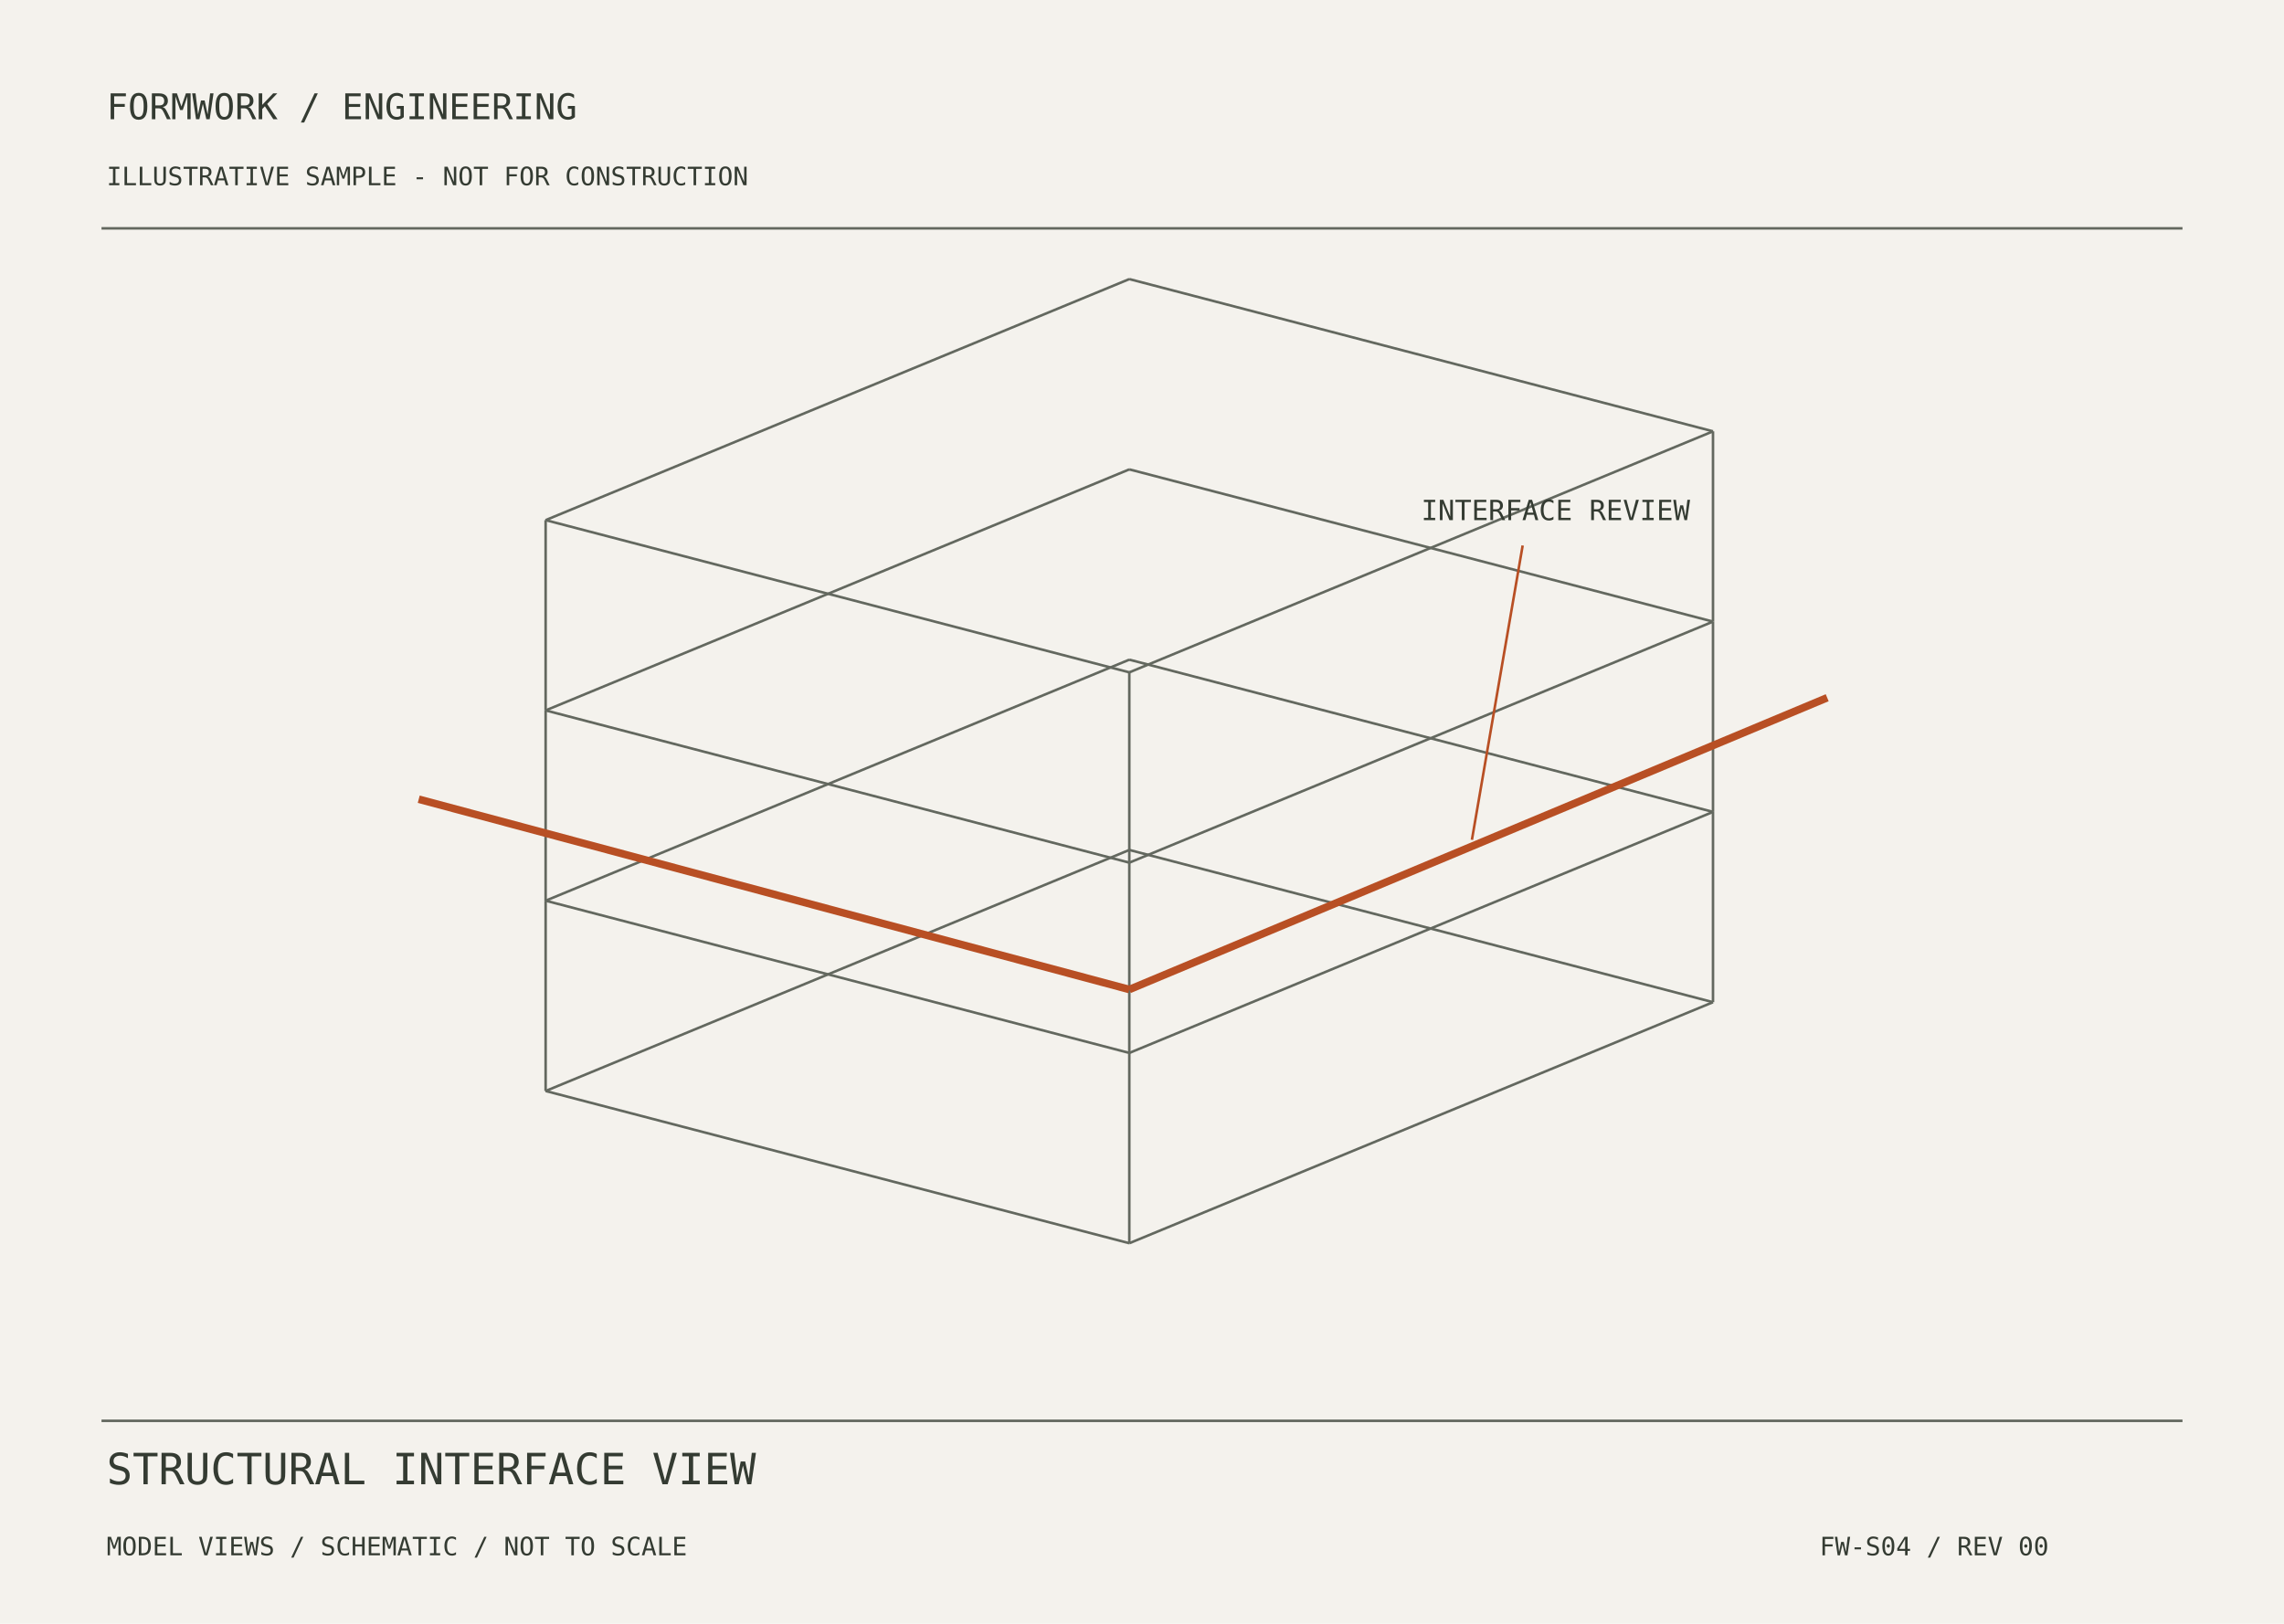
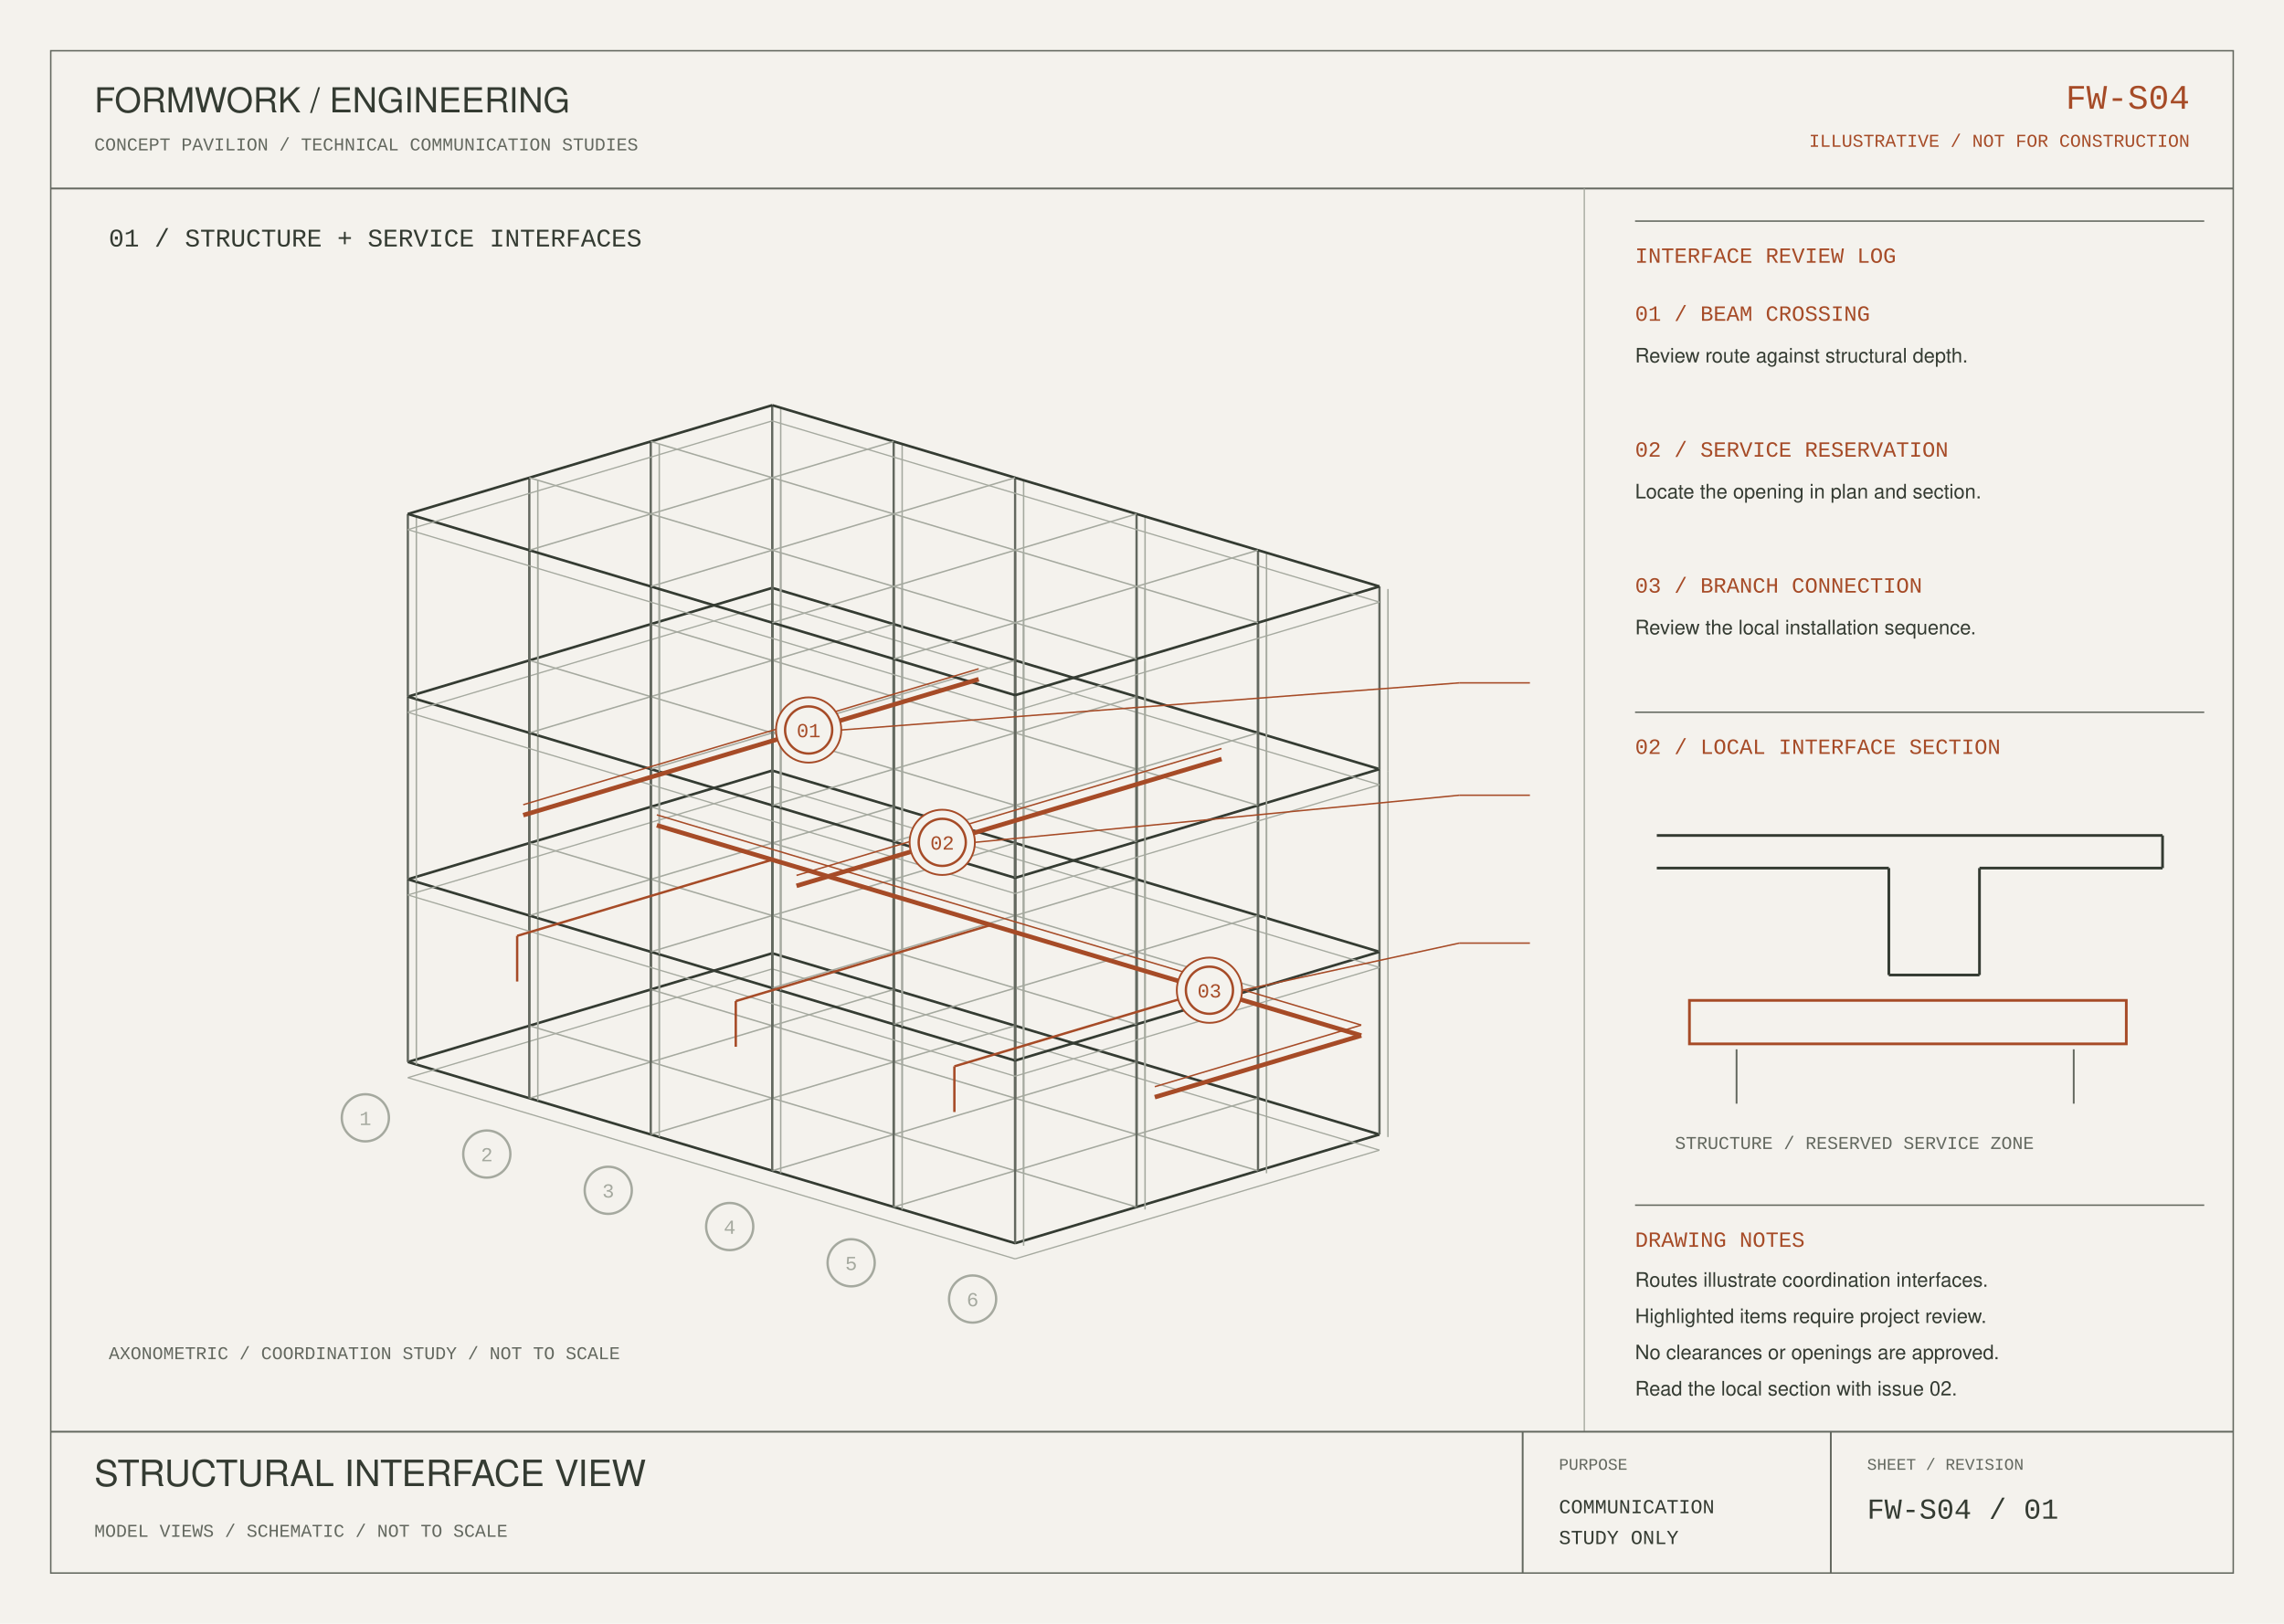
- <svg xmlns="http://www.w3.org/2000/svg" viewBox="0 0 900 640">
-   <rect width="900" height="640" fill="#f4f2ed" />
-   <text x="42" y="47" font-family="monospace" font-size="14" fill="#343b32">FORMWORK / ENGINEERING</text>
-   <text x="42" y="73" font-family="monospace" font-size="10" fill="#343b32">ILLUSTRATIVE SAMPLE - NOT FOR CONSTRUCTION</text>
-   <line x1="40" y1="90" x2="860" y2="90" stroke="#63685f" stroke-width="1" />
-   <text x="42" y="585" font-family="monospace" font-size="17" fill="#343b32">STRUCTURAL INTERFACE VIEW</text>
-   <text x="42" y="613" font-family="monospace" font-size="10" fill="#343b32">MODEL VIEWS / SCHEMATIC / NOT TO SCALE</text>
-   <text x="717" y="613" font-family="monospace" font-size="10" fill="#343b32">FW-S04 / REV 00</text>
-   <line x1="40" y1="560" x2="860" y2="560" stroke="#63685f" stroke-width="1" />
-   <line x1="215" y1="430" x2="445" y2="490" stroke="#63685f" stroke-width="1" />
-   <line x1="445" y1="490" x2="675" y2="395" stroke="#63685f" stroke-width="1" />
-   <line x1="675" y1="395" x2="445" y2="335" stroke="#63685f" stroke-width="1" />
-   <line x1="445" y1="335" x2="215" y2="430" stroke="#63685f" stroke-width="1" />
-   <line x1="215" y1="430" x2="215" y2="355" stroke="#63685f" stroke-width="1" />
-   <line x1="445" y1="490" x2="445" y2="415" stroke="#63685f" stroke-width="1" />
-   <line x1="675" y1="395" x2="675" y2="320" stroke="#63685f" stroke-width="1" />
-   <line x1="215" y1="355" x2="445" y2="415" stroke="#63685f" stroke-width="1" />
-   <line x1="445" y1="415" x2="675" y2="320" stroke="#63685f" stroke-width="1" />
-   <line x1="675" y1="320" x2="445" y2="260" stroke="#63685f" stroke-width="1" />
-   <line x1="445" y1="260" x2="215" y2="355" stroke="#63685f" stroke-width="1" />
-   <line x1="215" y1="355" x2="215" y2="280" stroke="#63685f" stroke-width="1" />
-   <line x1="445" y1="415" x2="445" y2="340" stroke="#63685f" stroke-width="1" />
-   <line x1="675" y1="320" x2="675" y2="245" stroke="#63685f" stroke-width="1" />
-   <line x1="215" y1="280" x2="445" y2="340" stroke="#63685f" stroke-width="1" />
-   <line x1="445" y1="340" x2="675" y2="245" stroke="#63685f" stroke-width="1" />
-   <line x1="675" y1="245" x2="445" y2="185" stroke="#63685f" stroke-width="1" />
-   <line x1="445" y1="185" x2="215" y2="280" stroke="#63685f" stroke-width="1" />
-   <line x1="215" y1="280" x2="215" y2="205" stroke="#63685f" stroke-width="1" />
-   <line x1="445" y1="340" x2="445" y2="265" stroke="#63685f" stroke-width="1" />
-   <line x1="675" y1="245" x2="675" y2="170" stroke="#63685f" stroke-width="1" />
-   <line x1="215" y1="205" x2="445" y2="265" stroke="#63685f" stroke-width="1" />
-   <line x1="445" y1="265" x2="675" y2="170" stroke="#63685f" stroke-width="1" />
-   <line x1="675" y1="170" x2="445" y2="110" stroke="#63685f" stroke-width="1" />
-   <line x1="445" y1="110" x2="215" y2="205" stroke="#63685f" stroke-width="1" />
-   <line x1="165" y1="315" x2="445" y2="390" stroke="#b84f24" stroke-width="3" />
-   <line x1="445" y1="390" x2="720" y2="275" stroke="#b84f24" stroke-width="3" />
-   <text x="560" y="205" font-family="monospace" font-size="11" fill="#343b32">INTERFACE REVIEW</text>
-   <line x1="600" y1="215" x2="580" y2="331" stroke="#b84f24" stroke-width="1" />
+ <svg xmlns="http://www.w3.org/2000/svg" viewBox="0 0 1260 896" role="img">
+   <rect x="0" y="0" width="1260" height="896" fill="#f4f2ed" stroke="#f4f2ed" stroke-width="0" />
+   <rect x="28" y="28" width="1204" height="840" fill="none" stroke="#63685f" stroke-width="0.8" />
+   <text x="52" y="62" font-family="Helvetica,Arial,sans-serif" font-size="19" text-anchor="start" fill="#343b32">FORMWORK / ENGINEERING</text>
+   <text x="52" y="83" font-family="Courier New,monospace" font-size="10" text-anchor="start" fill="#63685f">CONCEPT PAVILION / TECHNICAL COMMUNICATION STUDIES</text>
+   <text x="1208" y="60" font-family="Courier New,monospace" font-size="19" text-anchor="end" fill="#a64b27">FW-S04</text>
+   <text x="1208" y="81" font-family="Courier New,monospace" font-size="10" text-anchor="end" fill="#a64b27">ILLUSTRATIVE / NOT FOR CONSTRUCTION</text>
+   <line x1="28" y1="104" x2="1232" y2="104" stroke="#63685f" stroke-width="1" />
+   <line x1="874" y1="104" x2="874" y2="790" stroke="#a5a99f" stroke-width="0.7" />
+   <text x="60" y="136" font-family="Courier New,monospace" font-size="14" text-anchor="start" fill="#343b32">01 / STRUCTURE + SERVICE INTERFACES</text>
+   <line x1="426" y1="526" x2="761" y2="626" stroke="#343b32" stroke-width="1.4" />
+   <line x1="761" y1="626" x2="560" y2="686" stroke="#343b32" stroke-width="1.4" />
+   <line x1="560" y1="686" x2="225" y2="586" stroke="#343b32" stroke-width="1.4" />
+   <line x1="225" y1="586" x2="426" y2="526" stroke="#343b32" stroke-width="1.4" />
+   <line x1="426" y1="534.64" x2="761" y2="634.64" stroke="#a5a99f" stroke-width="0.7" />
+   <line x1="761" y1="634.64" x2="560" y2="694.64" stroke="#a5a99f" stroke-width="0.7" />
+   <line x1="560" y1="694.64" x2="225" y2="594.64" stroke="#a5a99f" stroke-width="0.7" />
+   <line x1="225" y1="594.64" x2="426" y2="534.64" stroke="#a5a99f" stroke-width="0.7" />
+   <line x1="493" y1="546" x2="292" y2="606" stroke="#a5a99f" stroke-width="0.8" />
+   <line x1="560" y1="566" x2="359" y2="626" stroke="#a5a99f" stroke-width="0.8" />
+   <line x1="627" y1="586" x2="426" y2="646" stroke="#a5a99f" stroke-width="0.8" />
+   <line x1="694" y1="606" x2="493" y2="666" stroke="#a5a99f" stroke-width="0.8" />
+   <line x1="359" y1="546" x2="694" y2="646" stroke="#a5a99f" stroke-width="0.8" />
+   <line x1="292" y1="566" x2="627" y2="666" stroke="#a5a99f" stroke-width="0.8" />
+   <line x1="426" y1="526" x2="426" y2="425.2" stroke="#63685f" stroke-width="1.25" />
+   <line x1="430.69" y1="527.4" x2="430.69" y2="426.6" stroke="#a5a99f" stroke-width="0.8" />
+   <line x1="359" y1="546" x2="359" y2="445.2" stroke="#63685f" stroke-width="1.25" />
+   <line x1="363.69" y1="547.4" x2="363.69" y2="446.6" stroke="#a5a99f" stroke-width="0.8" />
+   <line x1="292" y1="566" x2="292" y2="465.2" stroke="#63685f" stroke-width="1.25" />
+   <line x1="296.69" y1="567.4" x2="296.69" y2="466.6" stroke="#a5a99f" stroke-width="0.8" />
+   <line x1="225" y1="586" x2="225" y2="485.2" stroke="#63685f" stroke-width="1.25" />
+   <line x1="229.69" y1="587.4" x2="229.69" y2="486.6" stroke="#a5a99f" stroke-width="0.8" />
+   <line x1="493" y1="546" x2="493" y2="445.2" stroke="#63685f" stroke-width="1.25" />
+   <line x1="497.69" y1="547.4" x2="497.69" y2="446.6" stroke="#a5a99f" stroke-width="0.8" />
+   <line x1="426" y1="566" x2="426" y2="465.2" stroke="#63685f" stroke-width="1.25" />
+   <line x1="430.69" y1="567.4" x2="430.69" y2="466.6" stroke="#a5a99f" stroke-width="0.8" />
+   <line x1="359" y1="586" x2="359" y2="485.2" stroke="#63685f" stroke-width="1.25" />
+   <line x1="363.69" y1="587.4" x2="363.69" y2="486.6" stroke="#a5a99f" stroke-width="0.8" />
+   <line x1="292" y1="606" x2="292" y2="505.2" stroke="#63685f" stroke-width="1.25" />
+   <line x1="296.69" y1="607.4" x2="296.69" y2="506.6" stroke="#a5a99f" stroke-width="0.8" />
+   <line x1="560" y1="566" x2="560" y2="465.2" stroke="#63685f" stroke-width="1.25" />
+   <line x1="564.69" y1="567.4" x2="564.69" y2="466.6" stroke="#a5a99f" stroke-width="0.8" />
+   <line x1="493" y1="586" x2="493" y2="485.2" stroke="#63685f" stroke-width="1.25" />
+   <line x1="497.69" y1="587.4" x2="497.69" y2="486.6" stroke="#a5a99f" stroke-width="0.8" />
+   <line x1="426" y1="606" x2="426" y2="505.2" stroke="#63685f" stroke-width="1.25" />
+   <line x1="430.69" y1="607.4" x2="430.69" y2="506.6" stroke="#a5a99f" stroke-width="0.8" />
+   <line x1="359" y1="626" x2="359" y2="525.2" stroke="#63685f" stroke-width="1.25" />
+   <line x1="363.69" y1="627.4" x2="363.69" y2="526.6" stroke="#a5a99f" stroke-width="0.8" />
+   <line x1="627" y1="586" x2="627" y2="485.2" stroke="#63685f" stroke-width="1.25" />
+   <line x1="631.69" y1="587.4" x2="631.69" y2="486.6" stroke="#a5a99f" stroke-width="0.8" />
+   <line x1="560" y1="606" x2="560" y2="505.2" stroke="#63685f" stroke-width="1.25" />
+   <line x1="564.69" y1="607.4" x2="564.69" y2="506.6" stroke="#a5a99f" stroke-width="0.8" />
+   <line x1="493" y1="626" x2="493" y2="525.2" stroke="#63685f" stroke-width="1.25" />
+   <line x1="497.69" y1="627.4" x2="497.69" y2="526.6" stroke="#a5a99f" stroke-width="0.8" />
+   <line x1="426" y1="646" x2="426" y2="545.2" stroke="#63685f" stroke-width="1.25" />
+   <line x1="430.69" y1="647.4" x2="430.69" y2="546.6" stroke="#a5a99f" stroke-width="0.8" />
+   <line x1="694" y1="606" x2="694" y2="505.2" stroke="#63685f" stroke-width="1.25" />
+   <line x1="698.69" y1="607.4" x2="698.69" y2="506.6" stroke="#a5a99f" stroke-width="0.8" />
+   <line x1="627" y1="626" x2="627" y2="525.2" stroke="#63685f" stroke-width="1.25" />
+   <line x1="631.69" y1="627.4" x2="631.69" y2="526.6" stroke="#a5a99f" stroke-width="0.8" />
+   <line x1="560" y1="646" x2="560" y2="545.2" stroke="#63685f" stroke-width="1.25" />
+   <line x1="564.69" y1="647.4" x2="564.69" y2="546.6" stroke="#a5a99f" stroke-width="0.8" />
+   <line x1="493" y1="666" x2="493" y2="565.2" stroke="#63685f" stroke-width="1.25" />
+   <line x1="497.69" y1="667.4" x2="497.69" y2="566.6" stroke="#a5a99f" stroke-width="0.8" />
+   <line x1="761" y1="626" x2="761" y2="525.2" stroke="#63685f" stroke-width="1.25" />
+   <line x1="765.69" y1="627.4" x2="765.69" y2="526.6" stroke="#a5a99f" stroke-width="0.8" />
+   <line x1="694" y1="646" x2="694" y2="545.2" stroke="#63685f" stroke-width="1.25" />
+   <line x1="698.69" y1="647.4" x2="698.69" y2="546.6" stroke="#a5a99f" stroke-width="0.8" />
+   <line x1="627" y1="666" x2="627" y2="565.2" stroke="#63685f" stroke-width="1.25" />
+   <line x1="631.69" y1="667.4" x2="631.69" y2="566.6" stroke="#a5a99f" stroke-width="0.8" />
+   <line x1="560" y1="686" x2="560" y2="585.2" stroke="#63685f" stroke-width="1.25" />
+   <line x1="564.69" y1="687.4" x2="564.69" y2="586.6" stroke="#a5a99f" stroke-width="0.8" />
+   <line x1="426" y1="425.2" x2="761" y2="525.2" stroke="#343b32" stroke-width="1.4" />
+   <line x1="761" y1="525.2" x2="560" y2="585.2" stroke="#343b32" stroke-width="1.4" />
+   <line x1="560" y1="585.2" x2="225" y2="485.2" stroke="#343b32" stroke-width="1.4" />
+   <line x1="225" y1="485.2" x2="426" y2="425.2" stroke="#343b32" stroke-width="1.4" />
+   <line x1="426" y1="433.84" x2="761" y2="533.84" stroke="#a5a99f" stroke-width="0.7" />
+   <line x1="761" y1="533.84" x2="560" y2="593.84" stroke="#a5a99f" stroke-width="0.7" />
+   <line x1="560" y1="593.84" x2="225" y2="493.84" stroke="#a5a99f" stroke-width="0.7" />
+   <line x1="225" y1="493.84" x2="426" y2="433.84" stroke="#a5a99f" stroke-width="0.7" />
+   <line x1="493" y1="445.2" x2="292" y2="505.2" stroke="#a5a99f" stroke-width="0.8" />
+   <line x1="560" y1="465.2" x2="359" y2="525.2" stroke="#a5a99f" stroke-width="0.8" />
+   <line x1="627" y1="485.2" x2="426" y2="545.2" stroke="#a5a99f" stroke-width="0.8" />
+   <line x1="694" y1="505.2" x2="493" y2="565.2" stroke="#a5a99f" stroke-width="0.8" />
+   <line x1="359" y1="445.2" x2="694" y2="545.2" stroke="#a5a99f" stroke-width="0.8" />
+   <line x1="292" y1="465.2" x2="627" y2="565.2" stroke="#a5a99f" stroke-width="0.8" />
+   <line x1="426" y1="425.2" x2="426" y2="324.4" stroke="#63685f" stroke-width="1.25" />
+   <line x1="430.69" y1="426.6" x2="430.69" y2="325.8" stroke="#a5a99f" stroke-width="0.8" />
+   <line x1="359" y1="445.2" x2="359" y2="344.4" stroke="#63685f" stroke-width="1.25" />
+   <line x1="363.69" y1="446.6" x2="363.69" y2="345.8" stroke="#a5a99f" stroke-width="0.8" />
+   <line x1="292" y1="465.2" x2="292" y2="364.4" stroke="#63685f" stroke-width="1.25" />
+   <line x1="296.69" y1="466.6" x2="296.69" y2="365.8" stroke="#a5a99f" stroke-width="0.8" />
+   <line x1="225" y1="485.2" x2="225" y2="384.4" stroke="#63685f" stroke-width="1.25" />
+   <line x1="229.69" y1="486.6" x2="229.69" y2="385.8" stroke="#a5a99f" stroke-width="0.8" />
+   <line x1="493" y1="445.2" x2="493" y2="344.4" stroke="#63685f" stroke-width="1.25" />
+   <line x1="497.69" y1="446.6" x2="497.69" y2="345.8" stroke="#a5a99f" stroke-width="0.8" />
+   <line x1="426" y1="465.2" x2="426" y2="364.4" stroke="#63685f" stroke-width="1.25" />
+   <line x1="430.69" y1="466.6" x2="430.69" y2="365.8" stroke="#a5a99f" stroke-width="0.8" />
+   <line x1="359" y1="485.2" x2="359" y2="384.4" stroke="#63685f" stroke-width="1.25" />
+   <line x1="363.69" y1="486.6" x2="363.69" y2="385.8" stroke="#a5a99f" stroke-width="0.8" />
+   <line x1="292" y1="505.2" x2="292" y2="404.4" stroke="#63685f" stroke-width="1.25" />
+   <line x1="296.69" y1="506.6" x2="296.69" y2="405.8" stroke="#a5a99f" stroke-width="0.8" />
+   <line x1="560" y1="465.2" x2="560" y2="364.4" stroke="#63685f" stroke-width="1.25" />
+   <line x1="564.69" y1="466.6" x2="564.69" y2="365.8" stroke="#a5a99f" stroke-width="0.8" />
+   <line x1="493" y1="485.2" x2="493" y2="384.4" stroke="#63685f" stroke-width="1.25" />
+   <line x1="497.69" y1="486.6" x2="497.69" y2="385.8" stroke="#a5a99f" stroke-width="0.8" />
+   <line x1="426" y1="505.2" x2="426" y2="404.4" stroke="#63685f" stroke-width="1.25" />
+   <line x1="430.69" y1="506.6" x2="430.69" y2="405.8" stroke="#a5a99f" stroke-width="0.8" />
+   <line x1="359" y1="525.2" x2="359" y2="424.4" stroke="#63685f" stroke-width="1.25" />
+   <line x1="363.69" y1="526.6" x2="363.69" y2="425.8" stroke="#a5a99f" stroke-width="0.8" />
+   <line x1="627" y1="485.2" x2="627" y2="384.4" stroke="#63685f" stroke-width="1.25" />
+   <line x1="631.69" y1="486.6" x2="631.69" y2="385.8" stroke="#a5a99f" stroke-width="0.8" />
+   <line x1="560" y1="505.2" x2="560" y2="404.4" stroke="#63685f" stroke-width="1.25" />
+   <line x1="564.69" y1="506.6" x2="564.69" y2="405.8" stroke="#a5a99f" stroke-width="0.8" />
+   <line x1="493" y1="525.2" x2="493" y2="424.4" stroke="#63685f" stroke-width="1.25" />
+   <line x1="497.69" y1="526.6" x2="497.69" y2="425.8" stroke="#a5a99f" stroke-width="0.8" />
+   <line x1="426" y1="545.2" x2="426" y2="444.4" stroke="#63685f" stroke-width="1.25" />
+   <line x1="430.69" y1="546.6" x2="430.69" y2="445.8" stroke="#a5a99f" stroke-width="0.8" />
+   <line x1="694" y1="505.2" x2="694" y2="404.4" stroke="#63685f" stroke-width="1.25" />
+   <line x1="698.69" y1="506.6" x2="698.69" y2="405.8" stroke="#a5a99f" stroke-width="0.8" />
+   <line x1="627" y1="525.2" x2="627" y2="424.4" stroke="#63685f" stroke-width="1.25" />
+   <line x1="631.69" y1="526.6" x2="631.69" y2="425.8" stroke="#a5a99f" stroke-width="0.8" />
+   <line x1="560" y1="545.2" x2="560" y2="444.4" stroke="#63685f" stroke-width="1.25" />
+   <line x1="564.69" y1="546.6" x2="564.69" y2="445.8" stroke="#a5a99f" stroke-width="0.8" />
+   <line x1="493" y1="565.2" x2="493" y2="464.4" stroke="#63685f" stroke-width="1.25" />
+   <line x1="497.69" y1="566.6" x2="497.69" y2="465.8" stroke="#a5a99f" stroke-width="0.8" />
+   <line x1="761" y1="525.2" x2="761" y2="424.4" stroke="#63685f" stroke-width="1.25" />
+   <line x1="765.69" y1="526.6" x2="765.69" y2="425.8" stroke="#a5a99f" stroke-width="0.8" />
+   <line x1="694" y1="545.2" x2="694" y2="444.4" stroke="#63685f" stroke-width="1.25" />
+   <line x1="698.69" y1="546.6" x2="698.69" y2="445.8" stroke="#a5a99f" stroke-width="0.8" />
+   <line x1="627" y1="565.2" x2="627" y2="464.4" stroke="#63685f" stroke-width="1.25" />
+   <line x1="631.69" y1="566.6" x2="631.69" y2="465.8" stroke="#a5a99f" stroke-width="0.8" />
+   <line x1="560" y1="585.2" x2="560" y2="484.4" stroke="#63685f" stroke-width="1.25" />
+   <line x1="564.69" y1="586.6" x2="564.69" y2="485.8" stroke="#a5a99f" stroke-width="0.8" />
+   <line x1="426" y1="324.4" x2="761" y2="424.4" stroke="#343b32" stroke-width="1.4" />
+   <line x1="761" y1="424.4" x2="560" y2="484.4" stroke="#343b32" stroke-width="1.4" />
+   <line x1="560" y1="484.4" x2="225" y2="384.4" stroke="#343b32" stroke-width="1.4" />
+   <line x1="225" y1="384.4" x2="426" y2="324.4" stroke="#343b32" stroke-width="1.4" />
+   <line x1="426" y1="333.04" x2="761" y2="433.04" stroke="#a5a99f" stroke-width="0.7" />
+   <line x1="761" y1="433.04" x2="560" y2="493.04" stroke="#a5a99f" stroke-width="0.7" />
+   <line x1="560" y1="493.04" x2="225" y2="393.04" stroke="#a5a99f" stroke-width="0.7" />
+   <line x1="225" y1="393.04" x2="426" y2="333.04" stroke="#a5a99f" stroke-width="0.7" />
+   <line x1="493" y1="344.4" x2="292" y2="404.4" stroke="#a5a99f" stroke-width="0.8" />
+   <line x1="560" y1="364.4" x2="359" y2="424.4" stroke="#a5a99f" stroke-width="0.8" />
+   <line x1="627" y1="384.4" x2="426" y2="444.4" stroke="#a5a99f" stroke-width="0.8" />
+   <line x1="694" y1="404.4" x2="493" y2="464.4" stroke="#a5a99f" stroke-width="0.8" />
+   <line x1="359" y1="344.4" x2="694" y2="444.4" stroke="#a5a99f" stroke-width="0.8" />
+   <line x1="292" y1="364.4" x2="627" y2="464.4" stroke="#a5a99f" stroke-width="0.8" />
+   <line x1="426" y1="324.4" x2="426" y2="223.6" stroke="#63685f" stroke-width="1.25" />
+   <line x1="430.69" y1="325.8" x2="430.69" y2="225" stroke="#a5a99f" stroke-width="0.8" />
+   <line x1="359" y1="344.4" x2="359" y2="243.6" stroke="#63685f" stroke-width="1.25" />
+   <line x1="363.69" y1="345.8" x2="363.69" y2="245" stroke="#a5a99f" stroke-width="0.8" />
+   <line x1="292" y1="364.4" x2="292" y2="263.6" stroke="#63685f" stroke-width="1.25" />
+   <line x1="296.69" y1="365.8" x2="296.69" y2="265" stroke="#a5a99f" stroke-width="0.8" />
+   <line x1="225" y1="384.4" x2="225" y2="283.6" stroke="#63685f" stroke-width="1.25" />
+   <line x1="229.69" y1="385.8" x2="229.69" y2="285" stroke="#a5a99f" stroke-width="0.8" />
+   <line x1="493" y1="344.4" x2="493" y2="243.6" stroke="#63685f" stroke-width="1.25" />
+   <line x1="497.69" y1="345.8" x2="497.69" y2="245" stroke="#a5a99f" stroke-width="0.8" />
+   <line x1="426" y1="364.4" x2="426" y2="263.6" stroke="#63685f" stroke-width="1.25" />
+   <line x1="430.69" y1="365.8" x2="430.69" y2="265" stroke="#a5a99f" stroke-width="0.8" />
+   <line x1="359" y1="384.4" x2="359" y2="283.6" stroke="#63685f" stroke-width="1.25" />
+   <line x1="363.69" y1="385.8" x2="363.69" y2="285" stroke="#a5a99f" stroke-width="0.8" />
+   <line x1="292" y1="404.4" x2="292" y2="303.6" stroke="#63685f" stroke-width="1.25" />
+   <line x1="296.69" y1="405.8" x2="296.69" y2="305" stroke="#a5a99f" stroke-width="0.8" />
+   <line x1="560" y1="364.4" x2="560" y2="263.6" stroke="#63685f" stroke-width="1.25" />
+   <line x1="564.69" y1="365.8" x2="564.69" y2="265" stroke="#a5a99f" stroke-width="0.8" />
+   <line x1="493" y1="384.4" x2="493" y2="283.6" stroke="#63685f" stroke-width="1.25" />
+   <line x1="497.69" y1="385.8" x2="497.69" y2="285" stroke="#a5a99f" stroke-width="0.8" />
+   <line x1="426" y1="404.4" x2="426" y2="303.6" stroke="#63685f" stroke-width="1.25" />
+   <line x1="430.69" y1="405.8" x2="430.69" y2="305" stroke="#a5a99f" stroke-width="0.8" />
+   <line x1="359" y1="424.4" x2="359" y2="323.6" stroke="#63685f" stroke-width="1.25" />
+   <line x1="363.69" y1="425.8" x2="363.69" y2="325" stroke="#a5a99f" stroke-width="0.8" />
+   <line x1="627" y1="384.4" x2="627" y2="283.6" stroke="#63685f" stroke-width="1.25" />
+   <line x1="631.69" y1="385.8" x2="631.69" y2="285" stroke="#a5a99f" stroke-width="0.8" />
+   <line x1="560" y1="404.4" x2="560" y2="303.6" stroke="#63685f" stroke-width="1.25" />
+   <line x1="564.69" y1="405.8" x2="564.69" y2="305" stroke="#a5a99f" stroke-width="0.8" />
+   <line x1="493" y1="424.4" x2="493" y2="323.6" stroke="#63685f" stroke-width="1.25" />
+   <line x1="497.69" y1="425.8" x2="497.69" y2="325" stroke="#a5a99f" stroke-width="0.8" />
+   <line x1="426" y1="444.4" x2="426" y2="343.6" stroke="#63685f" stroke-width="1.25" />
+   <line x1="430.69" y1="445.8" x2="430.69" y2="345" stroke="#a5a99f" stroke-width="0.8" />
+   <line x1="694" y1="404.4" x2="694" y2="303.6" stroke="#63685f" stroke-width="1.25" />
+   <line x1="698.69" y1="405.8" x2="698.69" y2="305" stroke="#a5a99f" stroke-width="0.8" />
+   <line x1="627" y1="424.4" x2="627" y2="323.6" stroke="#63685f" stroke-width="1.25" />
+   <line x1="631.69" y1="425.8" x2="631.69" y2="325" stroke="#a5a99f" stroke-width="0.8" />
+   <line x1="560" y1="444.4" x2="560" y2="343.6" stroke="#63685f" stroke-width="1.25" />
+   <line x1="564.69" y1="445.8" x2="564.69" y2="345" stroke="#a5a99f" stroke-width="0.8" />
+   <line x1="493" y1="464.4" x2="493" y2="363.6" stroke="#63685f" stroke-width="1.25" />
+   <line x1="497.69" y1="465.8" x2="497.69" y2="365" stroke="#a5a99f" stroke-width="0.8" />
+   <line x1="761" y1="424.4" x2="761" y2="323.6" stroke="#63685f" stroke-width="1.25" />
+   <line x1="765.69" y1="425.8" x2="765.69" y2="325" stroke="#a5a99f" stroke-width="0.8" />
+   <line x1="694" y1="444.4" x2="694" y2="343.6" stroke="#63685f" stroke-width="1.25" />
+   <line x1="698.69" y1="445.8" x2="698.69" y2="345" stroke="#a5a99f" stroke-width="0.8" />
+   <line x1="627" y1="464.4" x2="627" y2="363.6" stroke="#63685f" stroke-width="1.25" />
+   <line x1="631.69" y1="465.8" x2="631.69" y2="365" stroke="#a5a99f" stroke-width="0.8" />
+   <line x1="560" y1="484.4" x2="560" y2="383.6" stroke="#63685f" stroke-width="1.25" />
+   <line x1="564.69" y1="485.8" x2="564.69" y2="385" stroke="#a5a99f" stroke-width="0.8" />
+   <line x1="426" y1="223.6" x2="761" y2="323.6" stroke="#343b32" stroke-width="1.4" />
+   <line x1="761" y1="323.6" x2="560" y2="383.6" stroke="#343b32" stroke-width="1.4" />
+   <line x1="560" y1="383.6" x2="225" y2="283.6" stroke="#343b32" stroke-width="1.4" />
+   <line x1="225" y1="283.6" x2="426" y2="223.6" stroke="#343b32" stroke-width="1.4" />
+   <line x1="426" y1="232.24" x2="761" y2="332.24" stroke="#a5a99f" stroke-width="0.7" />
+   <line x1="761" y1="332.24" x2="560" y2="392.24" stroke="#a5a99f" stroke-width="0.7" />
+   <line x1="560" y1="392.24" x2="225" y2="292.24" stroke="#a5a99f" stroke-width="0.7" />
+   <line x1="225" y1="292.24" x2="426" y2="232.24" stroke="#a5a99f" stroke-width="0.7" />
+   <line x1="493" y1="243.6" x2="292" y2="303.6" stroke="#a5a99f" stroke-width="0.8" />
+   <line x1="560" y1="263.6" x2="359" y2="323.6" stroke="#a5a99f" stroke-width="0.8" />
+   <line x1="627" y1="283.6" x2="426" y2="343.6" stroke="#a5a99f" stroke-width="0.8" />
+   <line x1="694" y1="303.6" x2="493" y2="363.6" stroke="#a5a99f" stroke-width="0.8" />
+   <line x1="359" y1="243.6" x2="694" y2="343.6" stroke="#a5a99f" stroke-width="0.8" />
+   <line x1="292" y1="263.6" x2="627" y2="363.6" stroke="#a5a99f" stroke-width="0.8" />
+   <circle cx="201.55" cy="616.8" r="13" fill="#f4f2ed" stroke="#a5a99f" stroke-width="1.3" />
+   <text x="201.55" y="620.8" font-family="Courier New,monospace" font-size="11" text-anchor="middle" fill="#a5a99f">1</text>
+   <circle cx="268.55" cy="636.8" r="13" fill="#f4f2ed" stroke="#a5a99f" stroke-width="1.3" />
+   <text x="268.55" y="640.8" font-family="Courier New,monospace" font-size="11" text-anchor="middle" fill="#a5a99f">2</text>
+   <circle cx="335.55" cy="656.8" r="13" fill="#f4f2ed" stroke="#a5a99f" stroke-width="1.3" />
+   <text x="335.55" y="660.8" font-family="Courier New,monospace" font-size="11" text-anchor="middle" fill="#a5a99f">3</text>
+   <circle cx="402.55" cy="676.8" r="13" fill="#f4f2ed" stroke="#a5a99f" stroke-width="1.3" />
+   <text x="402.55" y="680.8" font-family="Courier New,monospace" font-size="11" text-anchor="middle" fill="#a5a99f">4</text>
+   <circle cx="469.55" cy="696.8" r="13" fill="#f4f2ed" stroke="#a5a99f" stroke-width="1.3" />
+   <text x="469.55" y="700.8" font-family="Courier New,monospace" font-size="11" text-anchor="middle" fill="#a5a99f">5</text>
+   <circle cx="536.55" cy="716.8" r="13" fill="#f4f2ed" stroke="#a5a99f" stroke-width="1.3" />
+   <text x="536.55" y="720.8" font-family="Courier New,monospace" font-size="11" text-anchor="middle" fill="#a5a99f">6</text>
+   <line x1="362.35" y1="455.4" x2="750.95" y2="571.4" stroke="#a64b27" stroke-width="2.5" />
+   <line x1="750.95" y1="571.4" x2="637.05" y2="605.4" stroke="#a64b27" stroke-width="2.5" />
+   <line x1="362.35" y1="449.64" x2="750.95" y2="565.64" stroke="#a64b27" stroke-width="0.8" />
+   <line x1="750.95" y1="565.64" x2="637.05" y2="599.64" stroke="#a64b27" stroke-width="0.8" />
+   <line x1="539.9" y1="374.8" x2="288.65" y2="449.8" stroke="#a64b27" stroke-width="2.5" />
+   <line x1="539.9" y1="369.04" x2="288.65" y2="444.04" stroke="#a64b27" stroke-width="0.8" />
+   <line x1="673.9" y1="418.8" x2="439.4" y2="488.8" stroke="#a64b27" stroke-width="2.5" />
+   <line x1="673.9" y1="413.04" x2="439.4" y2="483.04" stroke="#a64b27" stroke-width="0.8" />
+   <line x1="426" y1="474.4" x2="285.3" y2="516.4" stroke="#a64b27" stroke-width="1.3" />
+   <line x1="285.3" y1="516.4" x2="285.3" y2="541.6" stroke="#a64b27" stroke-width="1.3" />
+   <line x1="546.6" y1="510.4" x2="405.9" y2="552.4" stroke="#a64b27" stroke-width="1.3" />
+   <line x1="405.9" y1="552.4" x2="405.9" y2="577.6" stroke="#a64b27" stroke-width="1.3" />
+   <line x1="667.2" y1="546.4" x2="526.5" y2="588.4" stroke="#a64b27" stroke-width="1.3" />
+   <line x1="526.5" y1="588.4" x2="526.5" y2="613.6" stroke="#a64b27" stroke-width="1.3" />
+   <circle cx="446.1" cy="402.8" r="18" fill="#f4f2ed" stroke="#a64b27" stroke-width="1" />
+   <circle cx="446.1" cy="402.8" r="13" fill="#f4f2ed" stroke="#a64b27" stroke-width="1.3" />
+   <text x="446.1" y="406.8" font-family="Courier New,monospace" font-size="11" text-anchor="middle" fill="#a64b27">01</text>
+   <line x1="464.1" y1="402.8" x2="805" y2="376.8" stroke="#a64b27" stroke-width="0.8" />
+   <line x1="805" y1="376.8" x2="844" y2="376.8" stroke="#a64b27" stroke-width="0.8" />
+   <circle cx="519.8" cy="464.8" r="18" fill="#f4f2ed" stroke="#a64b27" stroke-width="1" />
+   <circle cx="519.8" cy="464.8" r="13" fill="#f4f2ed" stroke="#a64b27" stroke-width="1.3" />
+   <text x="519.8" y="468.8" font-family="Courier New,monospace" font-size="11" text-anchor="middle" fill="#a64b27">02</text>
+   <line x1="537.8" y1="464.8" x2="805" y2="438.8" stroke="#a64b27" stroke-width="0.8" />
+   <line x1="805" y1="438.8" x2="844" y2="438.8" stroke="#a64b27" stroke-width="0.8" />
+   <circle cx="667.2" cy="546.4" r="18" fill="#f4f2ed" stroke="#a64b27" stroke-width="1" />
+   <circle cx="667.2" cy="546.4" r="13" fill="#f4f2ed" stroke="#a64b27" stroke-width="1.3" />
+   <text x="667.2" y="550.4" font-family="Courier New,monospace" font-size="11" text-anchor="middle" fill="#a64b27">03</text>
+   <line x1="685.2" y1="546.4" x2="805" y2="520.4" stroke="#a64b27" stroke-width="0.8" />
+   <line x1="805" y1="520.4" x2="844" y2="520.4" stroke="#a64b27" stroke-width="0.8" />
+   <text x="60" y="750" font-family="Courier New,monospace" font-size="10" text-anchor="start" fill="#63685f">AXONOMETRIC / COORDINATION STUDY / NOT TO SCALE</text>
+   <line x1="902" y1="122" x2="1216" y2="122" stroke="#63685f" stroke-width="0.8" />
+   <text x="902" y="145" font-family="Courier New,monospace" font-size="12" text-anchor="start" fill="#a64b27">INTERFACE REVIEW LOG</text>
+   <text x="902" y="177" font-family="Courier New,monospace" font-size="12" text-anchor="start" fill="#a64b27">01 / BEAM CROSSING</text>
+   <text x="902" y="200" font-family="Helvetica,Arial,sans-serif" font-size="11" text-anchor="start" fill="#343b32">Review route against structural depth.</text>
+   <text x="902" y="252" font-family="Courier New,monospace" font-size="12" text-anchor="start" fill="#a64b27">02 / SERVICE RESERVATION</text>
+   <text x="902" y="275" font-family="Helvetica,Arial,sans-serif" font-size="11" text-anchor="start" fill="#343b32">Locate the opening in plan and section.</text>
+   <text x="902" y="327" font-family="Courier New,monospace" font-size="12" text-anchor="start" fill="#a64b27">03 / BRANCH CONNECTION</text>
+   <text x="902" y="350" font-family="Helvetica,Arial,sans-serif" font-size="11" text-anchor="start" fill="#343b32">Review the local installation sequence.</text>
+   <line x1="902" y1="393" x2="1216" y2="393" stroke="#63685f" stroke-width="0.8" />
+   <text x="902" y="416" font-family="Courier New,monospace" font-size="12" text-anchor="start" fill="#a64b27">02 / LOCAL INTERFACE SECTION</text>
+   <line x1="914" y1="461" x2="1193" y2="461" stroke="#343b32" stroke-width="1.5" />
+   <line x1="1193" y1="461" x2="1193" y2="479" stroke="#343b32" stroke-width="1.5" />
+   <line x1="1193" y1="479" x2="1092" y2="479" stroke="#343b32" stroke-width="1.5" />
+   <line x1="1092" y1="479" x2="1092" y2="538" stroke="#343b32" stroke-width="1.5" />
+   <line x1="1092" y1="538" x2="1042" y2="538" stroke="#343b32" stroke-width="1.5" />
+   <line x1="1042" y1="538" x2="1042" y2="479" stroke="#343b32" stroke-width="1.5" />
+   <line x1="1042" y1="479" x2="914" y2="479" stroke="#343b32" stroke-width="1.5" />
+   <rect x="932" y="552" width="241" height="24" fill="none" stroke="#a64b27" stroke-width="1.5" />
+   <line x1="958" y1="579" x2="958" y2="609" stroke="#63685f" stroke-width="1" />
+   <line x1="1144" y1="579" x2="1144" y2="609" stroke="#63685f" stroke-width="1" />
+   <text x="924" y="634" font-family="Courier New,monospace" font-size="10" text-anchor="start" fill="#63685f">STRUCTURE / RESERVED SERVICE ZONE</text>
+   <line x1="902" y1="665" x2="1216" y2="665" stroke="#63685f" stroke-width="0.8" />
+   <text x="902" y="688" font-family="Courier New,monospace" font-size="12" text-anchor="start" fill="#a64b27">DRAWING NOTES</text>
+   <text x="902" y="710" font-family="Helvetica,Arial,sans-serif" font-size="11" text-anchor="start" fill="#343b32">Routes illustrate coordination interfaces.</text>
+   <text x="902" y="730" font-family="Helvetica,Arial,sans-serif" font-size="11" text-anchor="start" fill="#343b32">Highlighted items require project review.</text>
+   <text x="902" y="750" font-family="Helvetica,Arial,sans-serif" font-size="11" text-anchor="start" fill="#343b32">No clearances or openings are approved.</text>
+   <text x="902" y="770" font-family="Helvetica,Arial,sans-serif" font-size="11" text-anchor="start" fill="#343b32">Read the local section with issue 02.</text>
+   <line x1="28" y1="790" x2="1232" y2="790" stroke="#63685f" stroke-width="1" />
+   <text x="52" y="820" font-family="Helvetica,Arial,sans-serif" font-size="20" text-anchor="start" fill="#343b32">STRUCTURAL INTERFACE VIEW</text>
+   <text x="52" y="848" font-family="Courier New,monospace" font-size="10" text-anchor="start" fill="#63685f">MODEL VIEWS / SCHEMATIC / NOT TO SCALE</text>
+   <line x1="840" y1="790" x2="840" y2="868" stroke="#63685f" stroke-width="1" />
+   <line x1="1010" y1="790" x2="1010" y2="868" stroke="#63685f" stroke-width="1" />
+   <text x="860" y="811" font-family="Courier New,monospace" font-size="9" text-anchor="start" fill="#63685f">PURPOSE</text>
+   <text x="860" y="835" font-family="Courier New,monospace" font-size="11" text-anchor="start" fill="#343b32">COMMUNICATION</text>
+   <text x="860" y="852" font-family="Courier New,monospace" font-size="11" text-anchor="start" fill="#343b32">STUDY ONLY</text>
+   <text x="1030" y="811" font-family="Courier New,monospace" font-size="9" text-anchor="start" fill="#63685f">SHEET / REVISION</text>
+   <text x="1030" y="838" font-family="Courier New,monospace" font-size="16" text-anchor="start" fill="#343b32">FW-S04 / 01</text>
</svg>
